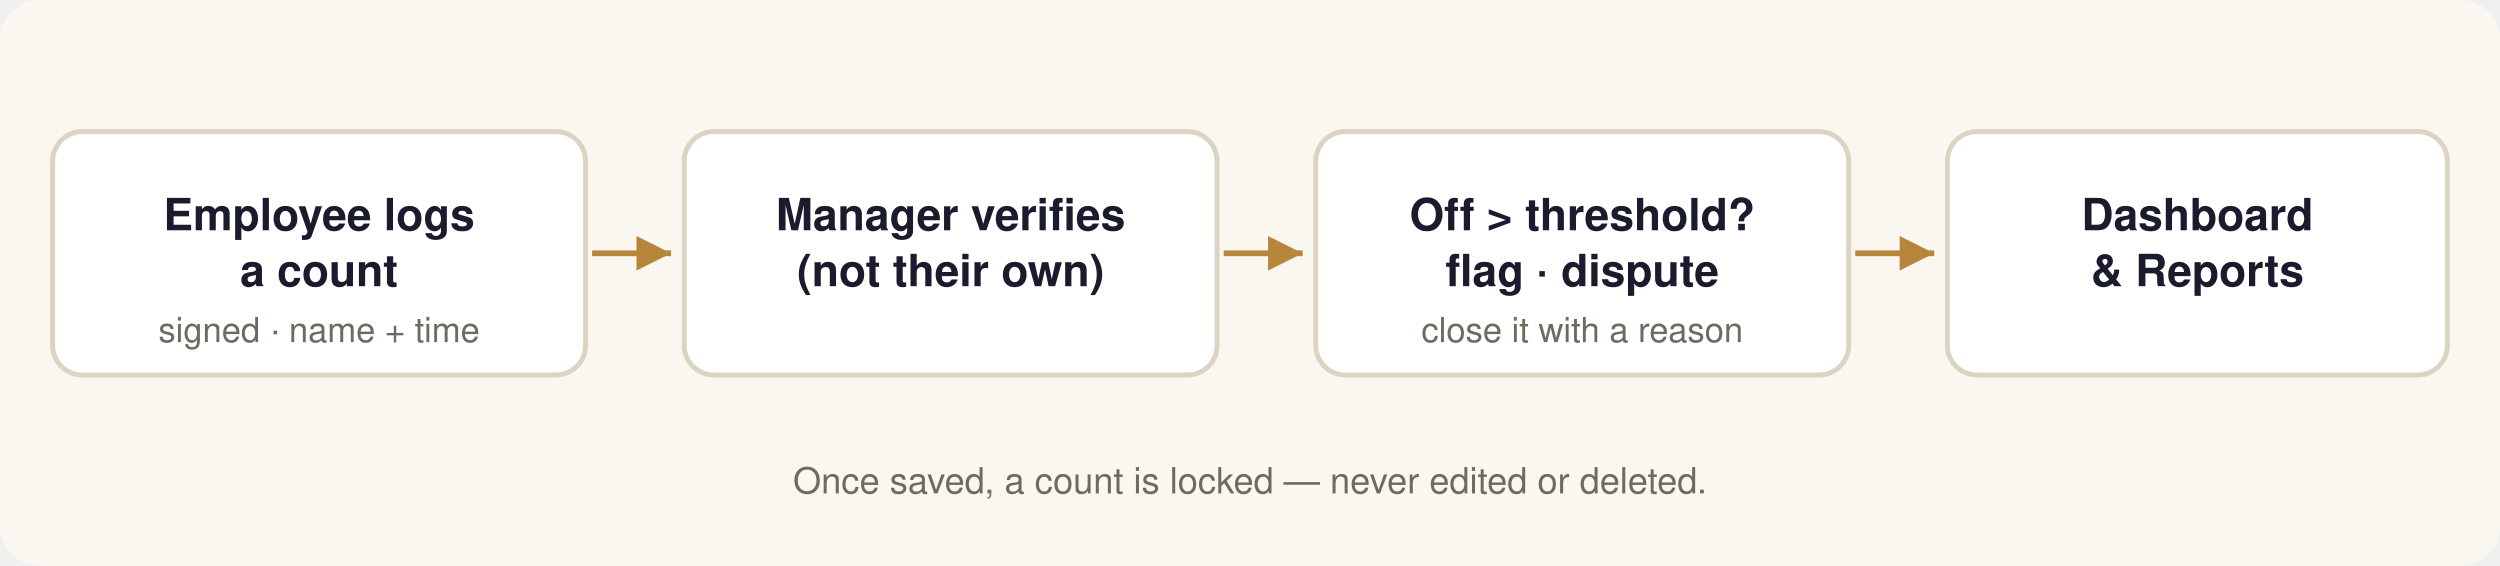
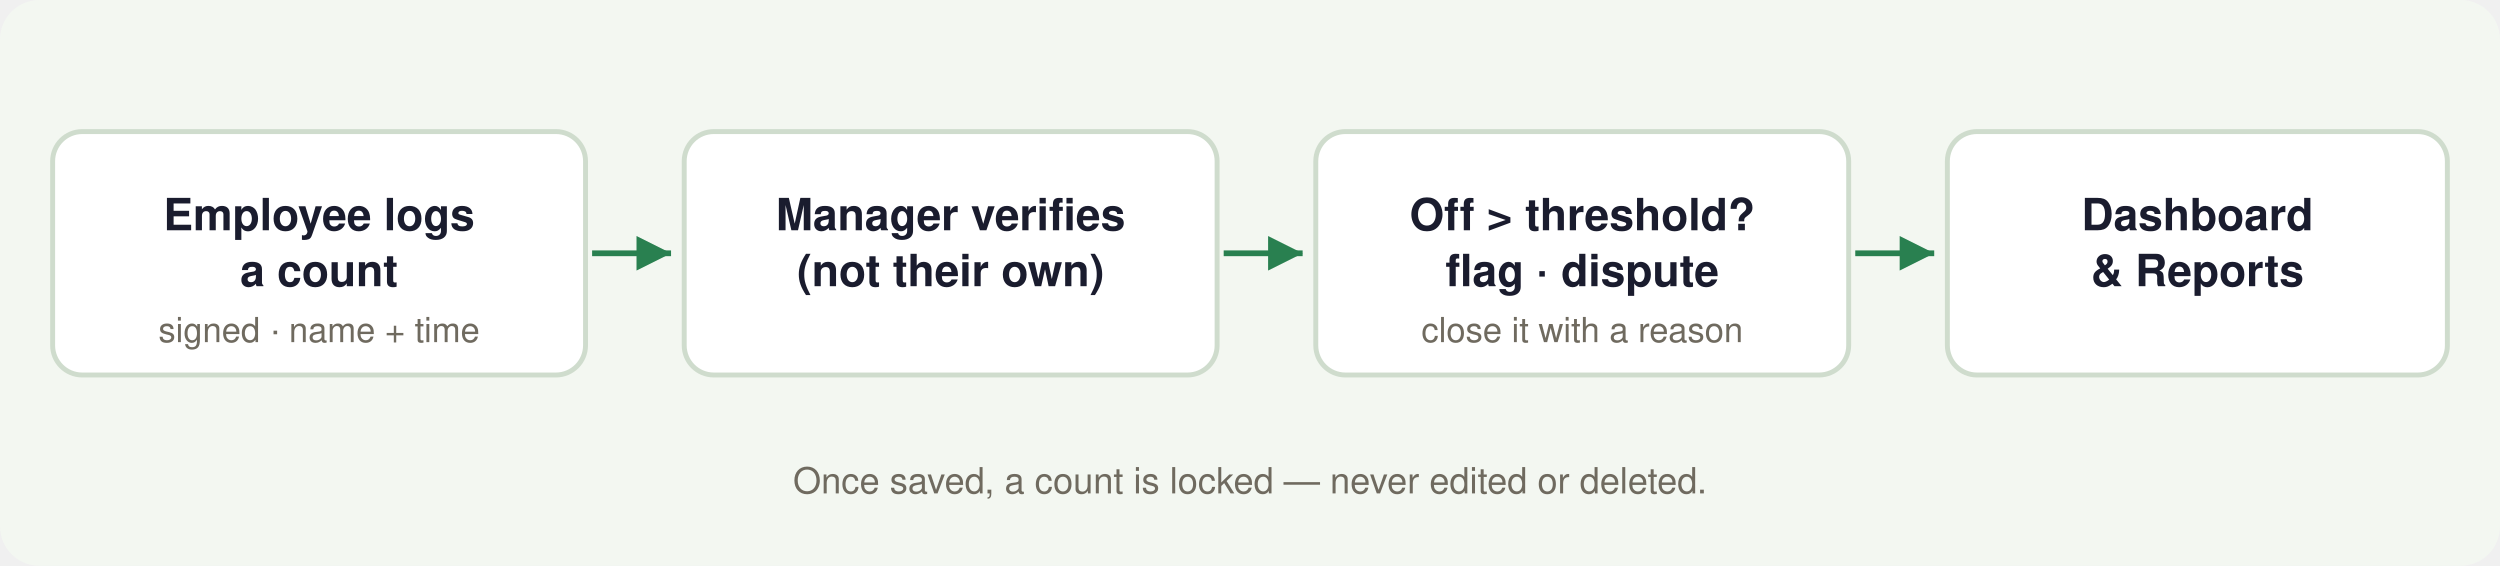
<svg xmlns="http://www.w3.org/2000/svg" viewBox="0 0 760 172" role="img" aria-label="The daily flow: an employee logs a signed count, a manager verifies it, anything off by more than the threshold is flagged or disputed, and it all rolls up into the dashboard and reports.">
  <style>
-     .bg{fill:#faf7f0}.box{fill:#fff;stroke:#dcd4c2;stroke-width:1.5}
+     .bg{fill:#f3f7f1}.box{fill:#fff;stroke:#cfdccd;stroke-width:1.5}
    .t{fill:#1a1c2e;font-family:ui-sans-serif,system-ui,Segoe UI,Helvetica,Arial,sans-serif;font-weight:600}
    .m{fill:#6f6a5f;font-family:ui-sans-serif,system-ui,Segoe UI,Helvetica,Arial,sans-serif}
-     .a{stroke:#b8863b;stroke-width:1.75;fill:none}.ah{fill:#b8863b}
+     .a{stroke:#298050;stroke-width:1.75;fill:none}.ah{fill:#298050}
    @media (prefers-color-scheme:dark){.bg{fill:#1e2028}.box{fill:#262932;stroke:#3a3d49}.t{fill:#e8e6df}.m{fill:#a2a09a}}
  </style>
  <rect class="bg" x="0" y="0" width="760" height="172" rx="12" />
  <marker id="ah" markerWidth="9" markerHeight="9" refX="6" refY="3" orient="auto">
    <path class="ah" d="M0,0 L6,3 L0,6 Z" />
  </marker>
  <g text-anchor="middle" font-size="13.5">
    <rect class="box" x="16" y="40" width="162" height="74" rx="9" />
    <text class="t" x="97" y="70">Employee logs</text>
    <text class="t" x="97" y="87">a count</text>
    <text class="m" x="97" y="104" font-size="10.5">signed · name + time</text>
    <rect class="box" x="208" y="40" width="162" height="74" rx="9" />
    <text class="t" x="289" y="70">Manager verifies</text>
    <text class="t" x="289" y="87">(not their own)</text>
    <rect class="box" x="400" y="40" width="162" height="74" rx="9" />
    <text class="t" x="481" y="70">Off &gt; threshold?</text>
    <text class="t" x="481" y="87">flag · dispute</text>
    <text class="m" x="481" y="104" font-size="10.5">close it with a reason</text>
    <rect class="box" x="592" y="40" width="152" height="74" rx="9" />
    <text class="t" x="668" y="70">Dashboard</text>
    <text class="t" x="668" y="87">&amp; Reports</text>
  </g>
  <g>
    <line class="a" x1="180" y1="77" x2="204" y2="77" marker-end="url(#ah)" />
    <line class="a" x1="372" y1="77" x2="396" y2="77" marker-end="url(#ah)" />
    <line class="a" x1="564" y1="77" x2="588" y2="77" marker-end="url(#ah)" />
  </g>
  <text class="m" x="380" y="150" text-anchor="middle" font-size="11">Once saved, a count is locked — never edited or deleted.</text>
</svg>
